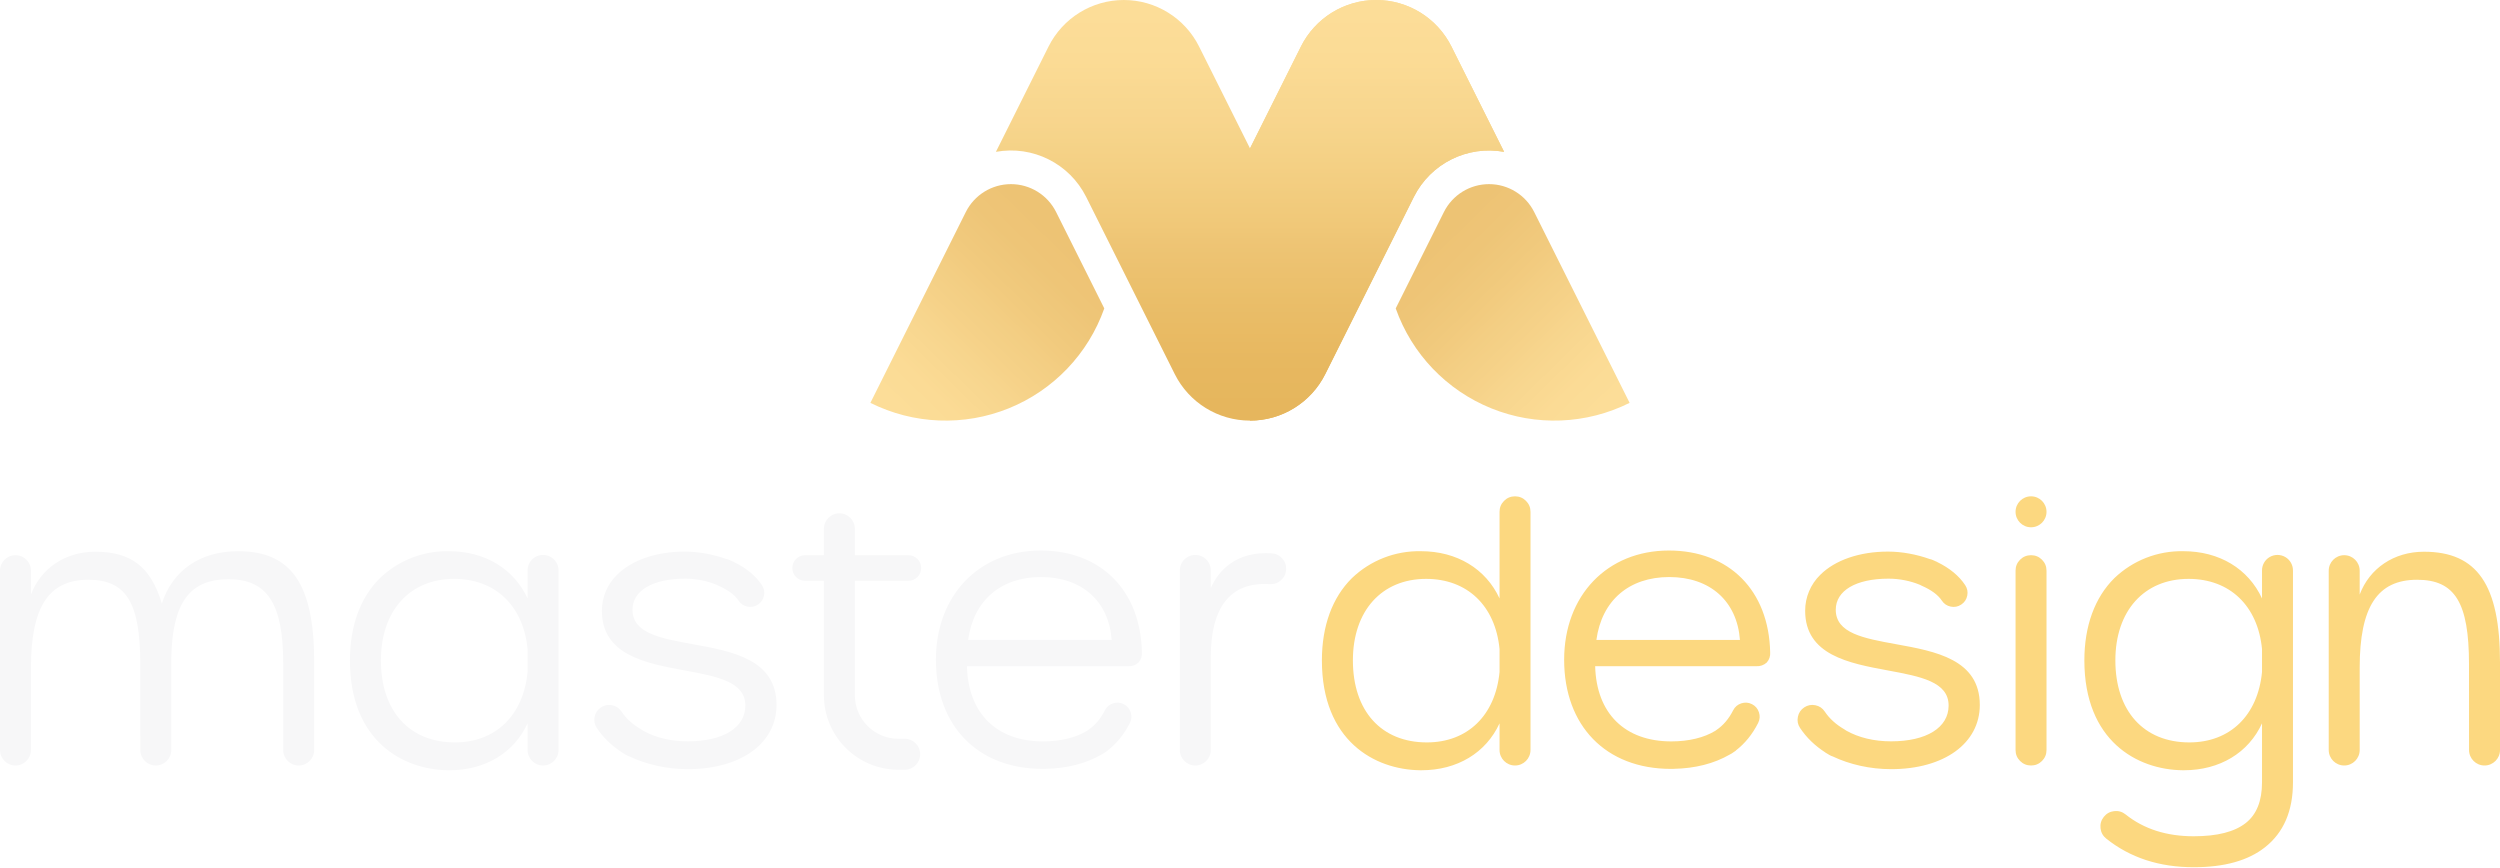
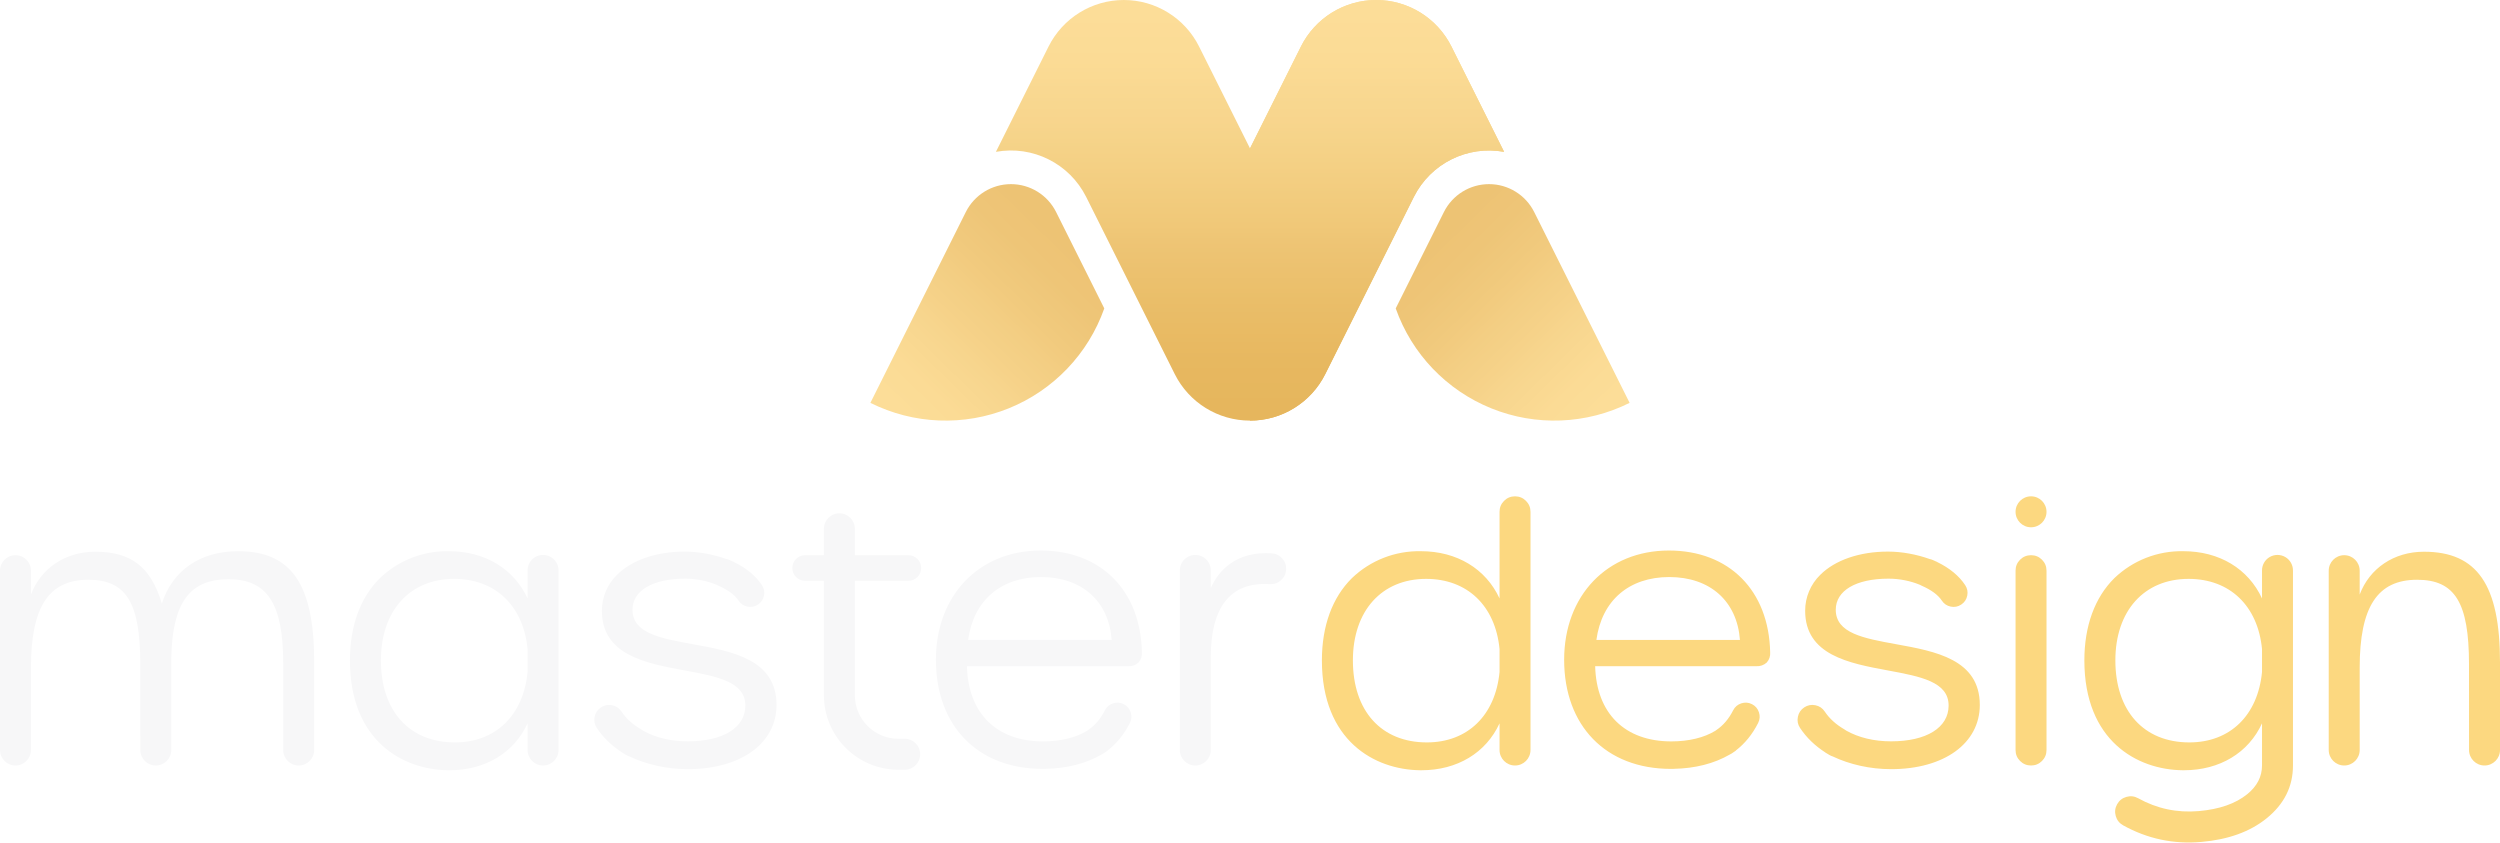
- <svg xmlns="http://www.w3.org/2000/svg" viewBox="0 -364 1188.73 412.36" role="img">
+ <svg xmlns="http://www.w3.org/2000/svg" viewBox="0 -364 1188.73 400.6" role="img">
  <defs>
    <linearGradient id="l-cl" gradientUnits="userSpaceOnUse" x1="594.37" y1="-364" x2="594.37" y2="-164">
      <stop offset="0.0" stop-color="#FCDD98" />
      <stop offset="0.036" stop-color="#FCDD98" />
      <stop offset="0.071" stop-color="#FCDC97" />
      <stop offset="0.107" stop-color="#FBDC96" />
      <stop offset="0.143" stop-color="#FBDB95" />
      <stop offset="0.179" stop-color="#FADA93" />
      <stop offset="0.214" stop-color="#F9D891" />
      <stop offset="0.25" stop-color="#F8D78F" />
      <stop offset="0.286" stop-color="#F8D58D" />
      <stop offset="0.321" stop-color="#F6D48A" />
      <stop offset="0.357" stop-color="#F5D287" />
      <stop offset="0.393" stop-color="#F4D084" />
      <stop offset="0.429" stop-color="#F3CE81" />
      <stop offset="0.464" stop-color="#F2CC7E" />
      <stop offset="0.5" stop-color="#F1CA7B" />
      <stop offset="0.536" stop-color="#F0C878" />
      <stop offset="0.571" stop-color="#EEC575" />
      <stop offset="0.607" stop-color="#EDC372" />
      <stop offset="0.643" stop-color="#ECC16F" />
      <stop offset="0.679" stop-color="#EBC06C" />
      <stop offset="0.714" stop-color="#EABE69" />
      <stop offset="0.75" stop-color="#E9BC67" />
      <stop offset="0.786" stop-color="#E9BB64" />
      <stop offset="0.821" stop-color="#E8B962" />
      <stop offset="0.857" stop-color="#E7B860" />
      <stop offset="0.893" stop-color="#E7B75F" />
      <stop offset="0.929" stop-color="#E6B75E" />
      <stop offset="0.964" stop-color="#E6B65D" />
      <stop offset="1.0" stop-color="#E6B65D" />
    </linearGradient>
    <linearGradient id="l-cr" gradientUnits="userSpaceOnUse" x1="594.37" y1="-364" x2="594.37" y2="-164">
      <stop offset="0.0" stop-color="#FCDD98" />
      <stop offset="0.036" stop-color="#FCDD98" />
      <stop offset="0.071" stop-color="#FCDC97" />
      <stop offset="0.107" stop-color="#FBDC96" />
      <stop offset="0.143" stop-color="#FBDB95" />
      <stop offset="0.179" stop-color="#FADA93" />
      <stop offset="0.214" stop-color="#F9D891" />
      <stop offset="0.25" stop-color="#F8D78F" />
      <stop offset="0.286" stop-color="#F8D58D" />
      <stop offset="0.321" stop-color="#F6D48A" />
      <stop offset="0.357" stop-color="#F5D287" />
      <stop offset="0.393" stop-color="#F4D084" />
      <stop offset="0.429" stop-color="#F3CE81" />
      <stop offset="0.464" stop-color="#F2CC7E" />
      <stop offset="0.5" stop-color="#F1CA7B" />
      <stop offset="0.536" stop-color="#F0C878" />
      <stop offset="0.571" stop-color="#EEC575" />
      <stop offset="0.607" stop-color="#EDC372" />
      <stop offset="0.643" stop-color="#ECC16F" />
      <stop offset="0.679" stop-color="#EBC06C" />
      <stop offset="0.714" stop-color="#EABE69" />
      <stop offset="0.75" stop-color="#E9BC67" />
      <stop offset="0.786" stop-color="#E9BB64" />
      <stop offset="0.821" stop-color="#E8B962" />
      <stop offset="0.857" stop-color="#E7B860" />
      <stop offset="0.893" stop-color="#E7B75F" />
      <stop offset="0.929" stop-color="#E6B75E" />
      <stop offset="0.964" stop-color="#E6B65D" />
      <stop offset="1.0" stop-color="#E6B65D" />
    </linearGradient>
    <linearGradient id="l-wl" gradientUnits="userSpaceOnUse" x1="502.17" y1="-263.18" x2="413.87" y2="-172.45">
      <stop offset="0.0" stop-color="#EDC374" />
      <stop offset="0.062" stop-color="#EDC374" />
      <stop offset="0.125" stop-color="#EEC476" />
      <stop offset="0.188" stop-color="#EEC577" />
      <stop offset="0.25" stop-color="#EFC77A" />
      <stop offset="0.312" stop-color="#F0C97C" />
      <stop offset="0.375" stop-color="#F2CB7F" />
      <stop offset="0.438" stop-color="#F3CE83" />
      <stop offset="0.5" stop-color="#F4D086" />
      <stop offset="0.562" stop-color="#F6D289" />
      <stop offset="0.625" stop-color="#F7D58D" />
      <stop offset="0.688" stop-color="#F8D790" />
      <stop offset="0.75" stop-color="#FAD992" />
      <stop offset="0.812" stop-color="#FBDB95" />
      <stop offset="0.875" stop-color="#FBDC96" />
      <stop offset="0.938" stop-color="#FCDD98" />
      <stop offset="1.0" stop-color="#FCDD98" />
    </linearGradient>
    <linearGradient id="l-wr" gradientUnits="userSpaceOnUse" x1="686.57" y1="-263.18" x2="774.86" y2="-172.45">
      <stop offset="0.0" stop-color="#EDC374" />
      <stop offset="0.062" stop-color="#EDC374" />
      <stop offset="0.125" stop-color="#EEC476" />
      <stop offset="0.188" stop-color="#EEC577" />
      <stop offset="0.25" stop-color="#EFC77A" />
      <stop offset="0.312" stop-color="#F0C97C" />
      <stop offset="0.375" stop-color="#F2CB7F" />
      <stop offset="0.438" stop-color="#F3CE83" />
      <stop offset="0.5" stop-color="#F4D086" />
      <stop offset="0.562" stop-color="#F6D289" />
      <stop offset="0.625" stop-color="#F7D58D" />
      <stop offset="0.688" stop-color="#F8D790" />
      <stop offset="0.75" stop-color="#FAD992" />
      <stop offset="0.812" stop-color="#FBDB95" />
      <stop offset="0.875" stop-color="#FBDC96" />
      <stop offset="0.938" stop-color="#FCDD98" />
      <stop offset="1.0" stop-color="#FCDD98" />
    </linearGradient>
  </defs>
  <path d="M594.366 -293.443L570.143 -341.889A40 40 0 0 0 498.589 -341.889L473.545 -291.801A40 40 0 0 1 516.477 -270.334L558.589 -186.111A40 40 0 0 0 630.143 -186.111L672.255 -270.334A40 40 0 0 1 715.187 -291.801L690.143 -341.889A40 40 0 0 0 618.589 -341.889Z" fill="url(#l-cl)" />
  <path d="M594.37 -293.44L618.59 -341.89C625.36 -355.44 639.22 -364 654.37 -364C669.52 -364 683.37 -355.44 690.14 -341.89L715.19 -291.8C697.7 -294.98 680.21 -286.24 672.26 -270.33L630.14 -186.11C623.37 -172.56 609.52 -164 594.37 -164Z" fill="url(#l-cr)" />
  <path d="M459.234 -263.179L413.868 -172.446A80 80 0 0 0 525.078 -217.357L502.167 -263.179A24 24 0 0 0 459.234 -263.179Z" fill="url(#l-wl)" />
  <path d="M686.565 -263.179L663.654 -217.357A80 80 0 0 0 774.864 -172.446L729.498 -263.179A24 24 0 0 0 686.565 -263.179Z" fill="url(#l-wr)" />
  <path d="M258.22 -0.01C254.15 -0.01 250.86 -3.31 250.86 -7.37L250.86 -20.06C244.43 -6.04 230.75 2.25 213.7 2.25L213.14 2.25C191.44 2.01 166.39 -11.76 166.39 -50C166.39 -66.35 171.33 -79.87 180.66 -89.11C189.47 -97.55 201.26 -102.15 213.45 -101.91C230.55 -101.91 244.34 -93.57 250.86 -79.44L250.86 -92.65C250.81 -95.31 252.2 -97.79 254.5 -99.13C256.8 -100.47 259.64 -100.47 261.94 -99.13C264.23 -97.79 265.62 -95.31 265.58 -92.65L265.58 -7.37C265.57 -3.31 262.28 -0.01 258.22 -0.01ZM495.77 1.6C464.94 1.6 445.02 -18.77 445.02 -50.32C445.02 -80.88 465.49 -102.23 494.82 -102.23C523.49 -102.23 542.39 -83.22 542.97 -53.8C543.12 -52.05 542.54 -50.31 541.37 -48.99C540.03 -47.75 538.23 -47.11 536.41 -47.23L459.77 -47.23C460.35 -24.83 473.83 -11.47 495.96 -11.47C504.36 -11.47 511.58 -13.27 516.89 -16.51Q517.12 -16.69 517.36 -16.85Q522.28 -20.15 525.36 -26.24Q526.61 -28.7 529.23 -29.56Q531.85 -30.42 534.31 -29.18Q536.77 -27.93 537.63 -25.31Q538.49 -22.69 537.25 -20.23Q533.16 -12.15 526.64 -7.13L526.67 -7.08C526.32 -6.84 525.97 -6.6 525.61 -6.37Q525.19 -6.07 524.77 -5.78Q524.24 -5.43 523.68 -5.18C516.34 -0.94 507.35 1.38 497.12 1.57L497.14 1.59ZM7.36 -0.01C3.3 -0.01 0 -3.31 0 -7.37L0 -92.65C0 -96.71 3.3 -100.01 7.36 -100.01C11.43 -100.01 14.72 -96.71 14.72 -92.65L14.72 -81.29C19.44 -93.82 31.05 -101.66 45.27 -101.66C62.39 -101.66 71.68 -94.49 76.96 -77.03C82.09 -92.87 95.21 -101.91 113.25 -101.91C138.58 -101.91 149.39 -86.16 149.39 -49.26L149.39 -14.23L149.39 -7.37C149.38 -3.31 146.09 -0.02 142.03 -0.01C137.96 -0.01 134.67 -3.31 134.67 -7.37L134.67 -43.04C134.66 -43.13 134.66 -43.21 134.67 -43.29L134.67 -48.44C134.67 -76.95 127.13 -88.58 108.64 -88.58C90.15 -88.58 81.93 -77.32 81.44 -51.04L81.44 -7.37C81.44 -3.31 78.14 -0.01 74.08 -0.01C70.01 -0.01 66.72 -3.31 66.72 -7.37L66.72 -14.23L66.7 -14.23L66.7 -48.19C66.7 -77.45 60.02 -88.33 42.02 -88.33C23.14 -88.33 14.72 -75.42 14.72 -46.48L14.72 -7.37C14.72 -3.31 11.43 -0.01 7.36 -0.01ZM250.86 -55.38C248.88 -75.97 235.51 -88.75 215.96 -88.75C194.8 -88.75 181.12 -73.54 181.12 -50C181.12 -25.94 194.61 -10.99 216.31 -10.99C235.64 -10.99 248.87 -23.81 250.86 -44.46ZM327.04 1.73C317.06 1.73 307.33 -0.51 299.33 -4.31Q298.53 -4.55 297.76 -5Q297.08 -5.39 296.43 -5.8C296.22 -5.92 296.02 -6.03 295.82 -6.15L295.84 -6.18Q288.3 -11.03 283.77 -17.87Q282.15 -20.3 282.73 -23.16Q283.32 -26.02 285.75 -27.64Q288.18 -29.25 291.05 -28.67Q293.91 -28.09 295.52 -25.66Q298.8 -20.71 304.85 -17.19Q305.33 -16.91 305.74 -16.59C311.67 -13.26 318.92 -11.5 327.04 -11.5C343.92 -11.5 354.41 -18.03 354.41 -28.52C354.41 -39.86 341.01 -42.34 325.49 -45.22C307.08 -48.63 286.2 -52.5 286.2 -73.58C286.18 -80.02 288.78 -86.19 293.4 -90.69C300.43 -97.7 312.12 -101.72 325.51 -101.72L325.66 -101.72C332.29 -101.71 339.25 -100.38 345.46 -98.17Q346.19 -98.03 346.92 -97.71Q347.65 -97.4 348.35 -97.06C348.55 -96.98 348.76 -96.89 348.95 -96.81L348.94 -96.78Q357.89 -92.42 362.29 -85.77Q363.82 -83.47 363.27 -80.77Q362.72 -78.06 360.42 -76.54Q358.12 -75.01 355.41 -75.56Q352.71 -76.11 351.18 -78.41Q348.48 -82.5 341.6 -85.5Q341.14 -85.7 340.73 -85.94C336.28 -87.78 331.06 -88.85 325.83 -88.85C310.36 -88.85 300.75 -83.19 300.75 -74.07C300.75 -62.89 314.04 -60.49 329.42 -57.69C348.09 -54.32 369.24 -50.49 369.24 -28.79C369.23 -10.55 352.28 1.73 327.04 1.73ZM431.93 -87.84L406.48 -87.84L406.48 -33.41C406.49 -21.99 415.75 -12.73 427.18 -12.72L430.31 -12.72C434.32 -12.65 437.54 -9.38 437.54 -5.36C437.54 -1.34 434.32 1.93 430.31 2L430.31 2.01L427.18 2.01C407.62 1.98 391.78 -13.86 391.76 -33.41L391.76 -87.84L382.82 -87.84C379.46 -87.84 376.74 -90.56 376.74 -93.92C376.74 -97.28 379.46 -100 382.82 -100L391.76 -100L391.76 -112.57C391.76 -116.63 395.05 -119.93 399.12 -119.93C403.18 -119.93 406.48 -116.63 406.48 -112.57L406.48 -100L431.93 -100C435.29 -100 438.02 -97.28 438.02 -93.92C438.02 -90.56 435.29 -87.84 431.93 -87.84ZM568.36 -0.01C564.3 -0.01 561 -3.31 561 -7.37L561 -92.65C560.95 -95.31 562.34 -97.79 564.64 -99.13C566.94 -100.47 569.78 -100.47 572.08 -99.13C574.37 -97.79 575.77 -95.31 575.72 -92.65L575.72 -84.37Q578.8 -91.36 584.44 -95.59Q592.53 -101.67 604.7 -100.9L604.7 -100.9Q607.74 -100.7 609.74 -98.4Q611.74 -96.11 611.53 -93.07Q611.33 -90.04 609.03 -88.04Q606.74 -86.04 603.71 -86.25Q589.49 -87.12 582.44 -77.9Q575.81 -69.23 575.72 -52.09L575.72 -7.37C575.72 -3.31 572.42 -0.01 568.36 -0.01ZM460.34 -59.71L528.6 -59.71C527.23 -78.18 514.41 -89.62 494.99 -89.62C475.81 -89.61 462.9 -78.45 460.34 -59.71Z" fill="#F7F7F8" />
-   <path d="M1090.29 8Q1090.29 28.41 1076.94 38.91Q1064.93 48.36 1043.1 48.36Q1018.52 48.36 1001.5 34.75Q999.12 32.84 998.78 29.81Q998.45 26.78 1000.35 24.4Q1002.26 22.02 1005.29 21.68Q1008.32 21.35 1010.7 23.25Q1023.68 33.64 1043.1 33.64Q1059.83 33.64 1067.84 27.34Q1075.57 21.26 1075.57 8L1075.57 -20.06C1069.14 -6.04 1055.46 2.25 1038.41 2.25L1037.85 2.25C1016.15 2.01 991.1 -11.76 991.1 -50C991.1 -66.35 996.04 -79.87 1005.37 -89.11C1014.18 -97.55 1025.97 -102.15 1038.16 -101.91C1055.27 -101.91 1069.05 -93.57 1075.57 -79.44L1075.57 -92.65C1075.52 -95.31 1076.91 -97.79 1079.21 -99.13C1081.51 -100.47 1084.35 -100.47 1086.65 -99.13C1088.94 -97.79 1090.33 -95.31 1090.29 -92.65L1090.29 8ZM720.38 -0.01C716.32 -0.01 713.02 -3.31 713.02 -7.37L713.02 -20.06C706.59 -6.04 692.91 2.25 675.87 2.25L675.3 2.25C653.61 2.01 628.55 -11.76 628.55 -50C628.55 -66.35 633.49 -79.87 642.83 -89.11C651.63 -97.55 663.42 -102.15 675.62 -101.91C692.72 -101.91 706.5 -93.57 713.02 -79.44L713.02 -92.65C713.02 -92.74 713.02 -92.82 713.02 -92.91L713.02 -120.64Q713.02 -123.69 715.17 -125.84Q717.33 -128 720.38 -128Q723.43 -128 725.59 -125.84Q727.74 -123.69 727.74 -120.64L727.74 -92.9C727.74 -92.82 727.74 -92.73 727.74 -92.65L727.74 -7.37C727.74 -3.31 724.44 -0.01 720.38 -0.01ZM794.49 1.6C763.66 1.6 743.74 -18.77 743.74 -50.32C743.74 -80.88 764.22 -102.23 793.54 -102.23C822.22 -102.23 841.12 -83.22 841.7 -53.8C841.85 -52.05 841.27 -50.31 840.09 -48.99C838.75 -47.75 836.96 -47.11 835.14 -47.23L758.49 -47.23C759.07 -24.83 772.56 -11.47 794.68 -11.47C803.08 -11.47 810.31 -13.27 815.62 -16.51Q815.84 -16.69 816.09 -16.85Q821.01 -20.15 824.09 -26.24Q825.34 -28.7 827.96 -29.56Q830.58 -30.42 833.04 -29.18Q835.5 -27.93 836.36 -25.31Q837.22 -22.69 835.98 -20.23Q831.89 -12.15 825.36 -7.13L825.4 -7.08C825.05 -6.84 824.7 -6.6 824.34 -6.37Q823.92 -6.07 823.49 -5.78Q822.96 -5.43 822.41 -5.18C815.06 -0.94 806.07 1.38 795.85 1.57L795.86 1.59ZM1075.57 -55.38C1073.59 -75.97 1060.22 -88.75 1040.67 -88.75C1019.51 -88.75 1005.84 -73.54 1005.84 -50C1005.84 -25.94 1019.32 -10.99 1041.02 -10.99C1060.35 -10.99 1073.58 -23.81 1075.57 -44.46ZM713.02 -55.38C711.04 -75.97 697.67 -88.75 678.12 -88.75C656.96 -88.75 643.29 -73.54 643.29 -50C643.29 -25.94 656.77 -10.99 678.47 -10.99C697.8 -10.99 711.03 -23.81 713.02 -44.46ZM899.18 1.73C889.2 1.73 879.47 -0.51 871.47 -4.31Q870.67 -4.55 869.9 -5Q869.22 -5.39 868.57 -5.8C868.36 -5.92 868.16 -6.03 867.96 -6.15L867.98 -6.18Q860.44 -11.03 855.91 -17.87Q854.29 -20.3 854.88 -23.16Q855.46 -26.02 857.89 -27.64Q860.33 -29.25 863.19 -28.67Q866.05 -28.09 867.66 -25.66Q870.94 -20.71 876.99 -17.19Q877.47 -16.91 877.88 -16.59C883.82 -13.26 891.07 -11.5 899.18 -11.5C916.06 -11.5 926.55 -18.03 926.55 -28.52C926.55 -39.86 913.15 -42.34 897.63 -45.22C879.22 -48.63 858.34 -52.5 858.34 -73.58C858.32 -80.02 860.92 -86.19 865.54 -90.69C872.57 -97.7 884.27 -101.72 897.65 -101.72L897.8 -101.72C904.43 -101.71 911.39 -100.38 917.6 -98.17Q918.33 -98.03 919.06 -97.71Q919.79 -97.4 920.49 -97.06C920.7 -96.98 920.9 -96.89 921.1 -96.81L921.08 -96.78Q930.03 -92.42 934.43 -85.77Q935.96 -83.47 935.41 -80.77Q934.86 -78.06 932.56 -76.54Q930.26 -75.01 927.55 -75.56Q924.85 -76.11 923.33 -78.41Q920.62 -82.5 913.74 -85.5Q913.28 -85.7 912.87 -85.94C908.42 -87.78 903.2 -88.85 897.97 -88.85C882.5 -88.85 872.89 -83.19 872.89 -74.07C872.89 -62.89 886.18 -60.49 901.57 -57.69C920.23 -54.32 941.38 -50.49 941.38 -28.79C941.37 -10.55 924.42 1.73 899.18 1.73ZM1114.65 -0.01C1110.59 -0.01 1107.3 -3.31 1107.29 -7.37L1107.29 -92.65C1107.29 -96.71 1110.59 -100.01 1114.65 -100.01C1118.72 -100.01 1122.01 -96.71 1122.01 -92.65L1122.01 -81.29C1126.73 -93.82 1138.34 -101.66 1152.56 -101.66C1177.9 -101.66 1188.73 -85.91 1188.73 -49.01L1188.73 -7.37C1188.73 -3.31 1185.44 -0.01 1181.37 -0.01C1177.31 -0.01 1174.01 -3.31 1174.01 -7.37L1173.99 -48.19C1173.99 -77.45 1167.31 -88.33 1149.31 -88.33C1130.43 -88.33 1122.01 -75.42 1122.01 -46.48L1122.01 -7.37C1122.01 -3.31 1118.72 -0.01 1114.65 -0.01ZM759.07 -59.71L827.33 -59.71C825.96 -78.18 813.13 -89.62 793.72 -89.62C774.54 -89.61 761.62 -78.45 759.07 -59.71ZM973.1 -92.65L973.1 -7.37Q973.1 -4.32 970.95 -2.16Q968.79 -0.01 965.74 -0.01Q962.69 -0.01 960.53 -2.16Q958.38 -4.32 958.38 -7.37L958.38 -92.65Q958.38 -95.7 960.53 -97.86Q962.69 -100.01 965.74 -100.01Q968.79 -100.01 970.95 -97.86Q973.1 -95.7 973.1 -92.65ZM973.1 -120.64C973.1 -116.57 969.81 -113.28 965.74 -113.28C961.67 -113.28 958.38 -116.57 958.38 -120.64C958.38 -124.7 961.67 -128 965.74 -128C969.81 -128 973.1 -124.7 973.1 -120.64Z" fill="#FCD880" />
+   <path d="M1090.29 0Q1090.29 14.97 1077.77 25.1Q1065.95 34.66 1046.74 36.33Q1026.86 38.06 1009.53 28.44Q1006.86 26.95 1006.02 24.02Q1005.19 21.09 1006.67 18.42Q1008.15 15.76 1011.08 14.92Q1014.01 14.08 1016.68 15.56Q1030.07 23 1045.46 21.67Q1060.19 20.39 1068.51 13.65Q1075.57 7.94 1075.57 0L1075.57 -20.06C1069.14 -6.04 1055.46 2.25 1038.41 2.25L1037.85 2.25C1016.15 2.01 991.1 -11.76 991.1 -50C991.1 -66.35 996.04 -79.87 1005.37 -89.11C1014.18 -97.55 1025.97 -102.15 1038.16 -101.91C1055.27 -101.91 1069.05 -93.57 1075.57 -79.44L1075.57 -92.65C1075.52 -95.31 1076.91 -97.79 1079.21 -99.13C1081.51 -100.47 1084.35 -100.47 1086.65 -99.13C1088.94 -97.79 1090.33 -95.31 1090.29 -92.65L1090.29 0ZM720.38 -0.01C716.32 -0.01 713.02 -3.31 713.02 -7.37L713.02 -20.06C706.59 -6.04 692.91 2.25 675.87 2.25L675.3 2.25C653.61 2.01 628.55 -11.76 628.55 -50C628.55 -66.35 633.49 -79.87 642.83 -89.11C651.63 -97.55 663.42 -102.15 675.62 -101.91C692.72 -101.91 706.5 -93.57 713.02 -79.44L713.02 -92.65C713.02 -92.74 713.02 -92.82 713.02 -92.91L713.02 -120.64Q713.02 -123.69 715.17 -125.84Q717.33 -128 720.38 -128Q723.43 -128 725.59 -125.84Q727.74 -123.69 727.74 -120.64L727.74 -92.9C727.74 -92.82 727.74 -92.73 727.74 -92.65L727.74 -7.37C727.74 -3.31 724.44 -0.01 720.38 -0.01ZM794.49 1.6C763.66 1.6 743.74 -18.77 743.74 -50.32C743.74 -80.88 764.22 -102.23 793.54 -102.23C822.22 -102.23 841.12 -83.22 841.7 -53.8C841.85 -52.05 841.27 -50.31 840.09 -48.99C838.75 -47.75 836.96 -47.11 835.14 -47.23L758.49 -47.23C759.07 -24.83 772.56 -11.47 794.68 -11.47C803.08 -11.47 810.31 -13.27 815.62 -16.51Q815.84 -16.69 816.09 -16.85Q821.01 -20.15 824.09 -26.24Q825.34 -28.7 827.96 -29.56Q830.58 -30.42 833.04 -29.18Q835.5 -27.93 836.36 -25.31Q837.22 -22.69 835.98 -20.23Q831.89 -12.15 825.36 -7.13L825.4 -7.08C825.05 -6.84 824.7 -6.6 824.34 -6.37Q823.92 -6.07 823.49 -5.78Q822.96 -5.43 822.41 -5.18C815.06 -0.94 806.07 1.38 795.85 1.57L795.86 1.59ZM1075.57 -55.38C1073.59 -75.97 1060.22 -88.75 1040.67 -88.75C1019.51 -88.75 1005.84 -73.54 1005.84 -50C1005.84 -25.94 1019.32 -10.99 1041.02 -10.99C1060.35 -10.99 1073.58 -23.81 1075.57 -44.46ZM713.02 -55.38C711.04 -75.97 697.67 -88.75 678.12 -88.75C656.96 -88.75 643.29 -73.54 643.29 -50C643.29 -25.94 656.77 -10.99 678.47 -10.99C697.8 -10.99 711.03 -23.81 713.02 -44.46ZM899.18 1.73C889.2 1.73 879.47 -0.51 871.47 -4.31Q870.67 -4.55 869.9 -5Q869.22 -5.39 868.57 -5.8C868.36 -5.92 868.16 -6.03 867.96 -6.15L867.98 -6.18Q860.44 -11.03 855.91 -17.87Q854.29 -20.3 854.88 -23.16Q855.46 -26.02 857.89 -27.64Q860.33 -29.25 863.19 -28.67Q866.05 -28.09 867.66 -25.66Q870.94 -20.71 876.99 -17.19Q877.47 -16.91 877.88 -16.59C883.82 -13.26 891.07 -11.5 899.18 -11.5C916.06 -11.5 926.55 -18.03 926.55 -28.52C926.55 -39.86 913.15 -42.34 897.63 -45.22C879.22 -48.63 858.34 -52.5 858.34 -73.58C858.32 -80.02 860.92 -86.19 865.54 -90.69C872.57 -97.7 884.27 -101.72 897.65 -101.72L897.8 -101.72C904.43 -101.71 911.39 -100.38 917.6 -98.17Q918.33 -98.03 919.06 -97.71Q919.79 -97.4 920.49 -97.06C920.7 -96.98 920.9 -96.89 921.1 -96.81L921.08 -96.78Q930.03 -92.42 934.43 -85.77Q935.96 -83.47 935.41 -80.77Q934.86 -78.06 932.56 -76.54Q930.26 -75.01 927.55 -75.56Q924.85 -76.11 923.33 -78.41Q920.62 -82.5 913.74 -85.5Q913.28 -85.7 912.87 -85.94C908.42 -87.78 903.2 -88.85 897.97 -88.85C882.5 -88.85 872.89 -83.19 872.89 -74.07C872.89 -62.89 886.18 -60.49 901.57 -57.69C920.23 -54.32 941.38 -50.49 941.38 -28.79C941.37 -10.55 924.42 1.73 899.18 1.73ZM1114.65 -0.01C1110.59 -0.01 1107.3 -3.31 1107.29 -7.37L1107.29 -92.65C1107.29 -96.71 1110.59 -100.01 1114.65 -100.01C1118.72 -100.01 1122.01 -96.71 1122.01 -92.65L1122.01 -81.29C1126.73 -93.82 1138.34 -101.66 1152.56 -101.66C1177.9 -101.66 1188.73 -85.91 1188.73 -49.01L1188.73 -7.37C1188.73 -3.31 1185.44 -0.01 1181.37 -0.01C1177.31 -0.01 1174.01 -3.31 1174.01 -7.37L1173.99 -48.19C1173.99 -77.45 1167.31 -88.33 1149.31 -88.33C1130.43 -88.33 1122.01 -75.42 1122.01 -46.48L1122.01 -7.37C1122.01 -3.31 1118.72 -0.01 1114.65 -0.01ZM759.07 -59.71L827.33 -59.71C825.96 -78.18 813.13 -89.62 793.72 -89.62C774.54 -89.61 761.62 -78.45 759.07 -59.71ZM973.1 -92.65L973.1 -7.37Q973.1 -4.32 970.95 -2.16Q968.79 -0.01 965.74 -0.01Q962.69 -0.01 960.53 -2.16Q958.38 -4.32 958.38 -7.37L958.38 -92.65Q958.38 -95.7 960.53 -97.86Q962.69 -100.01 965.74 -100.01Q968.79 -100.01 970.95 -97.86Q973.1 -95.7 973.1 -92.65ZM973.1 -120.64C973.1 -116.57 969.81 -113.28 965.74 -113.28C961.67 -113.28 958.38 -116.57 958.38 -120.64C958.38 -124.7 961.67 -128 965.74 -128C969.81 -128 973.1 -124.7 973.1 -120.64Z" fill="#FCD880" />
</svg>
